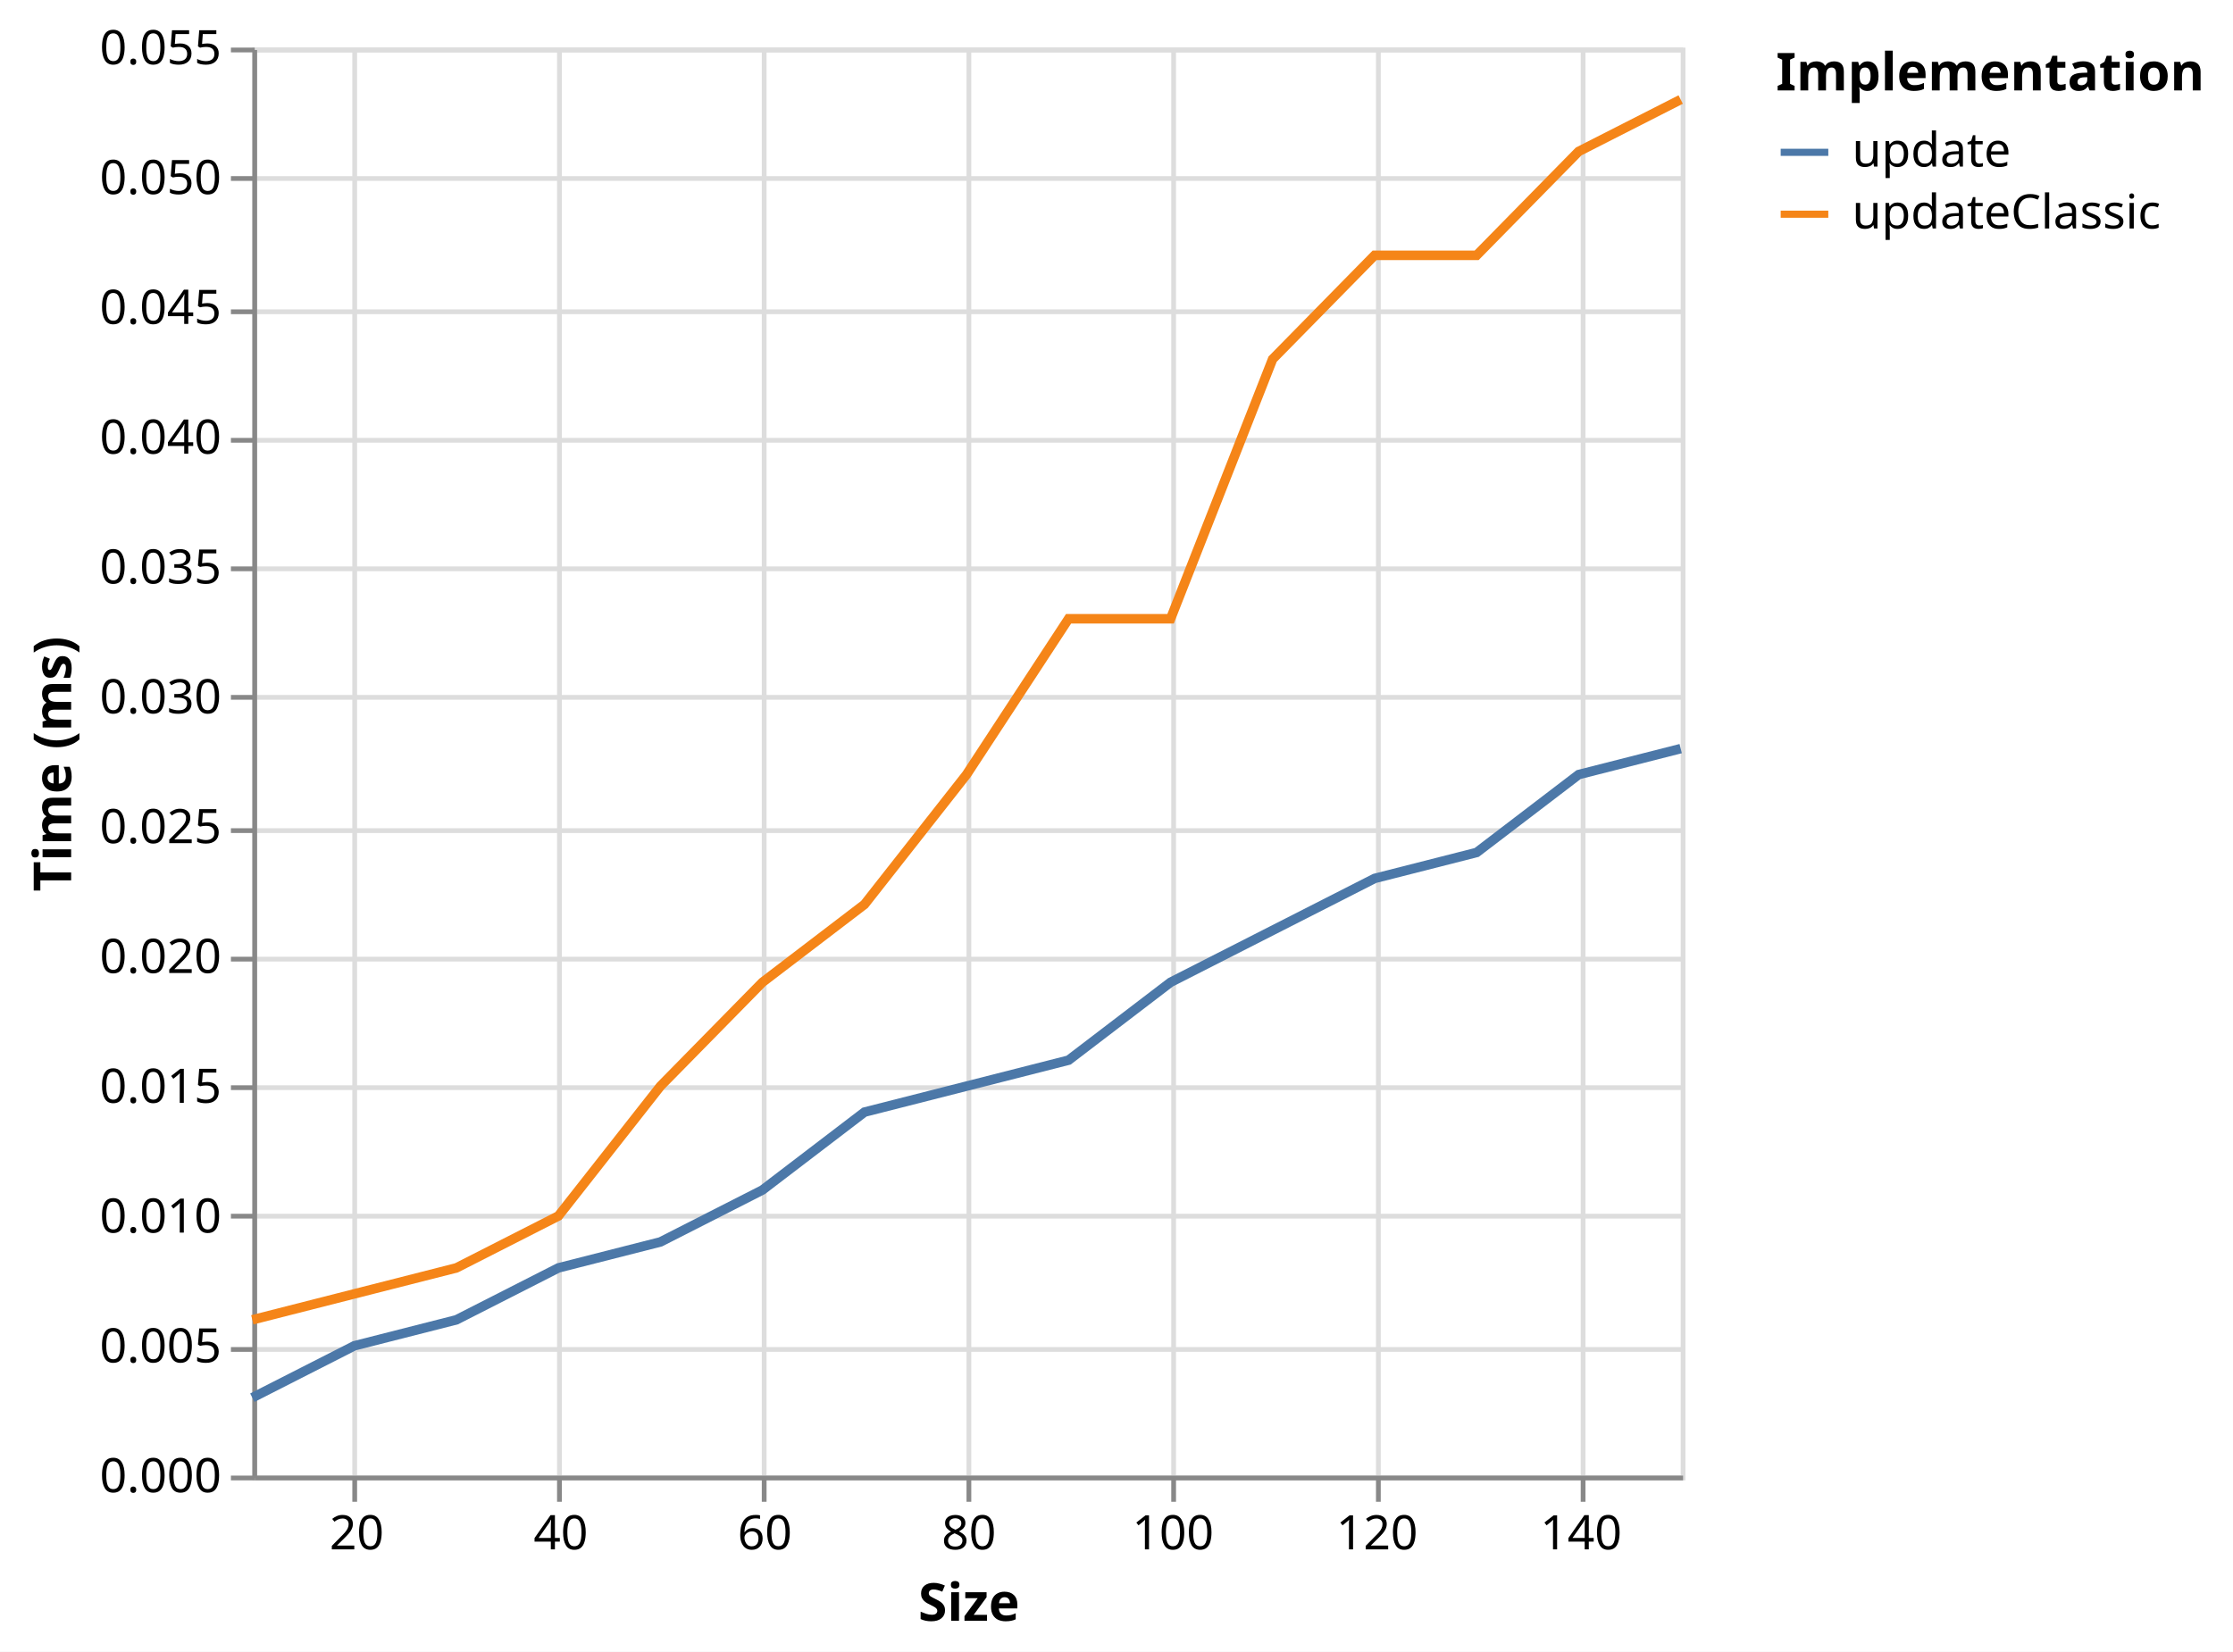
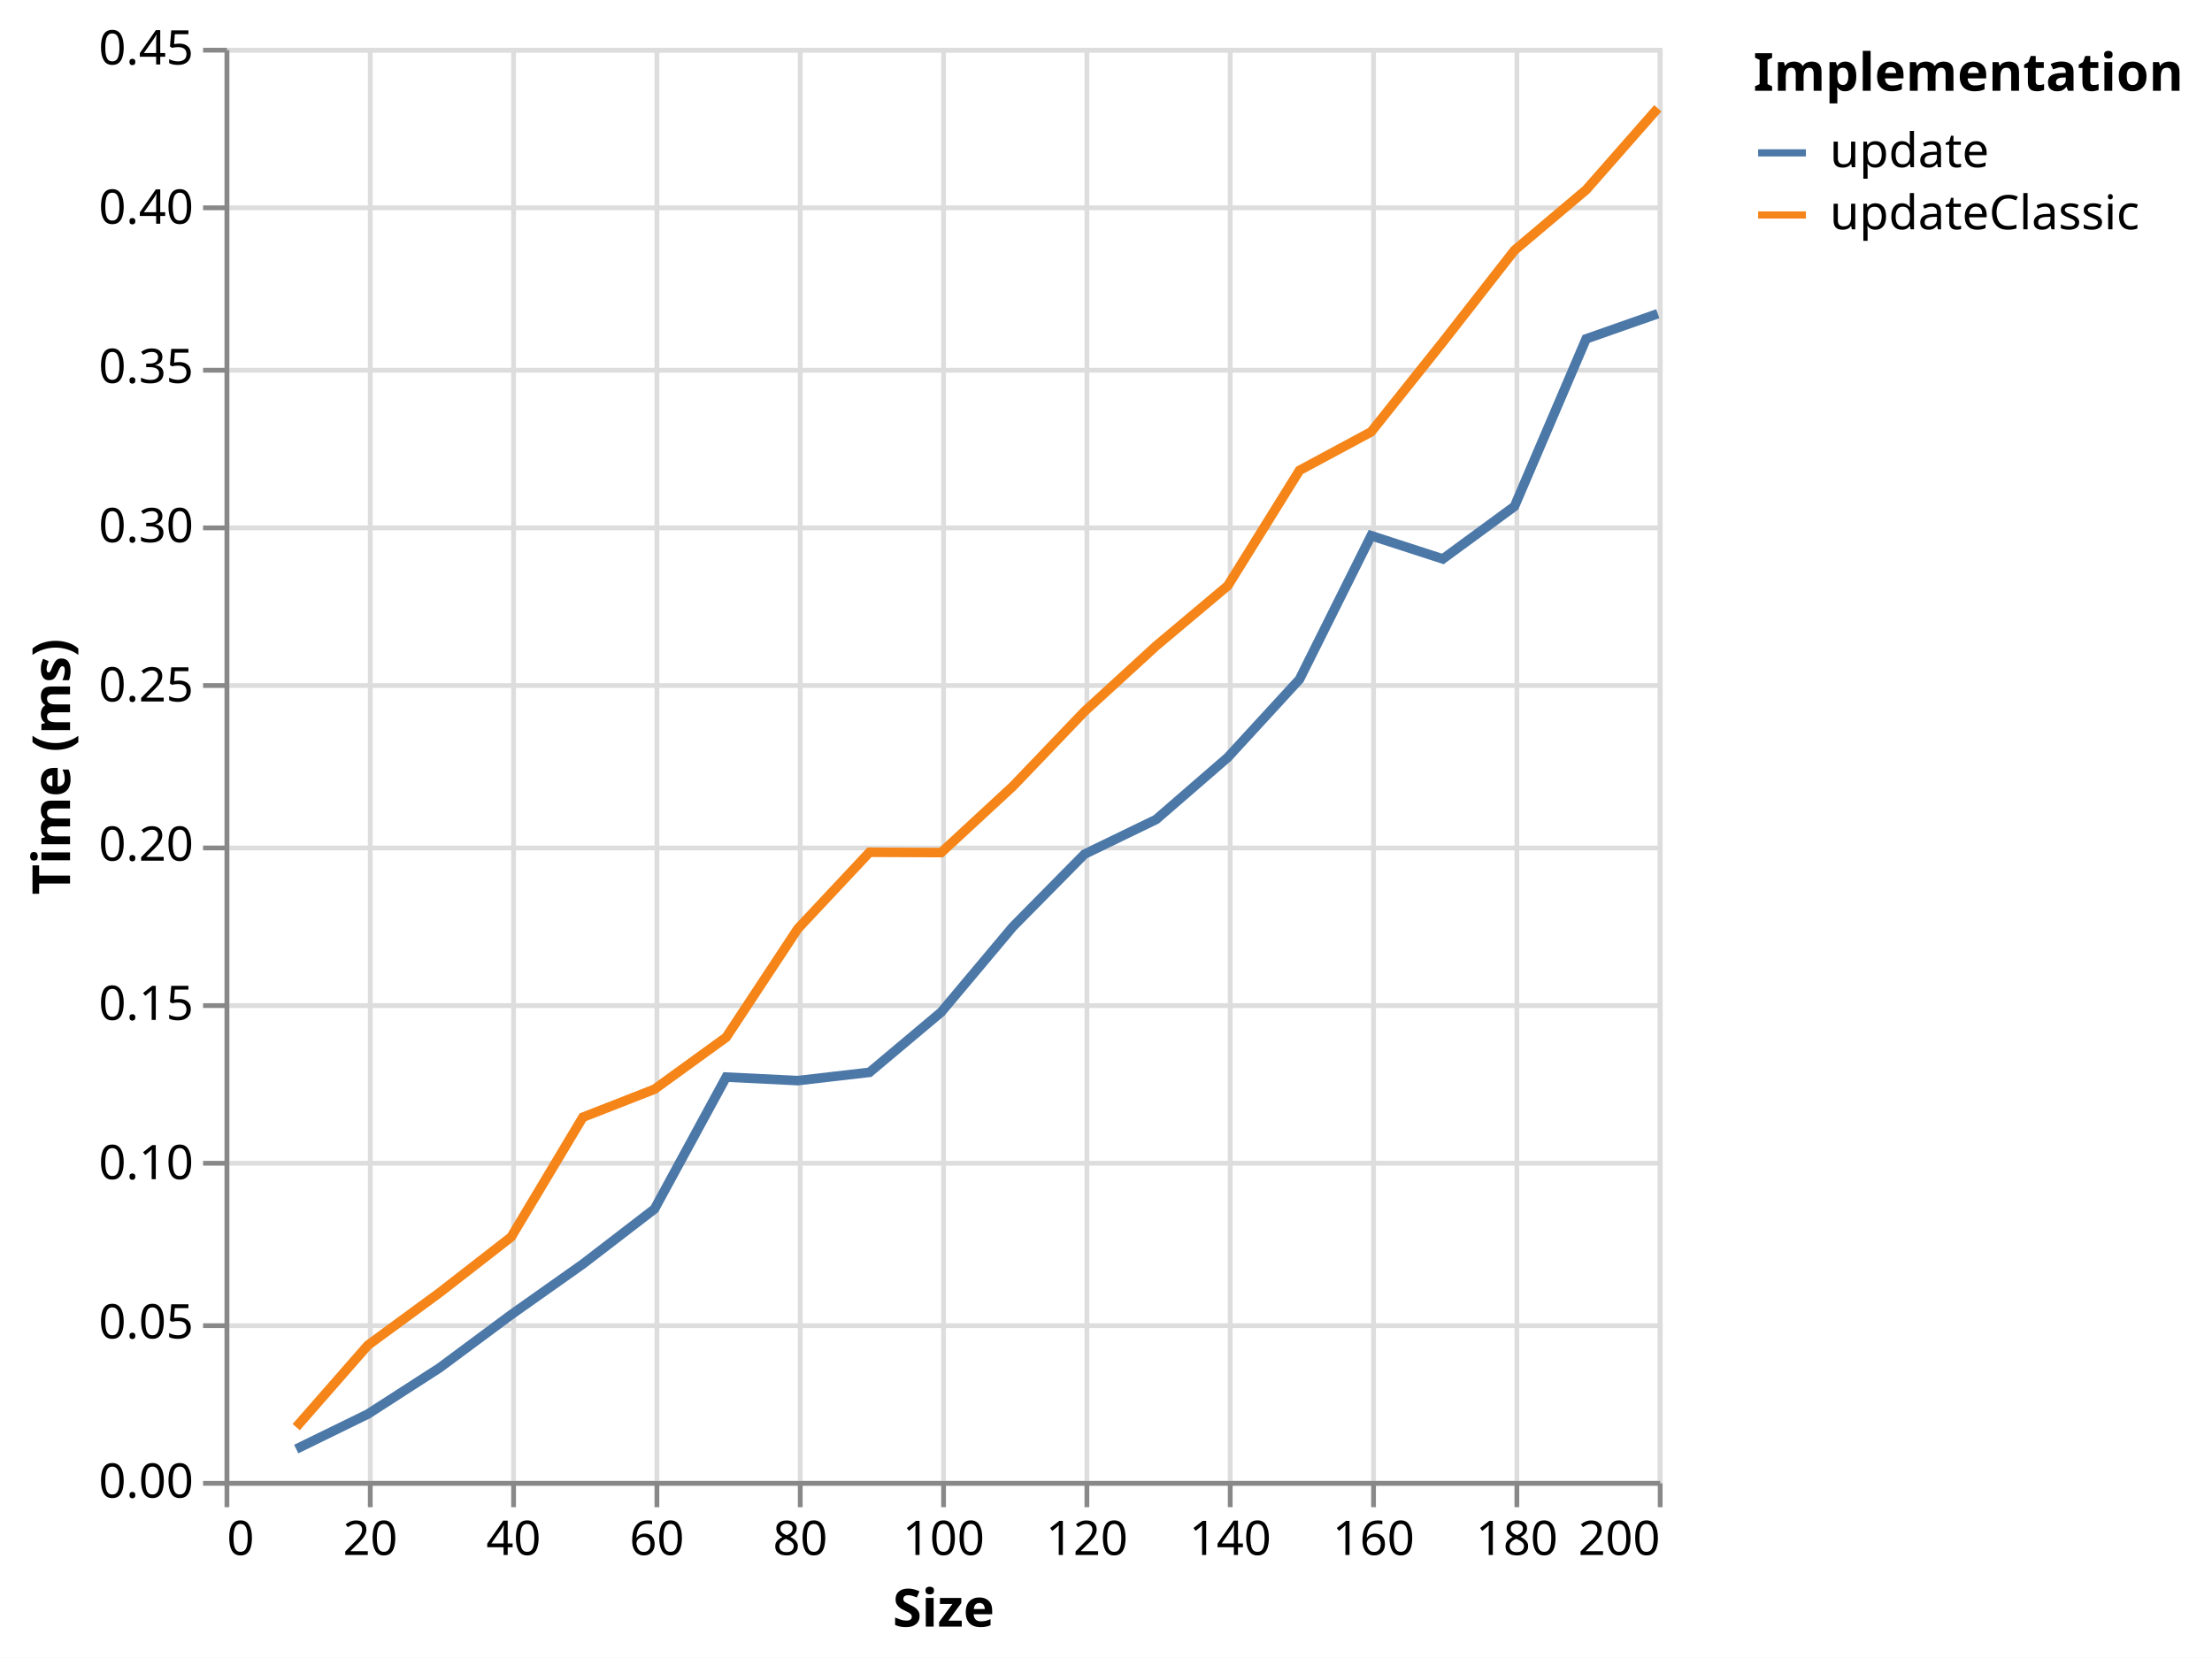
- <svg xmlns="http://www.w3.org/2000/svg" version="1.1" class="marks" width="469" height="347" viewBox="0 0 469 347">
-   <rect width="469" height="347" fill="white" />
-   <g fill="none" stroke-miterlimit="10" transform="translate(53,10)">
+ <svg xmlns="http://www.w3.org/2000/svg" version="1.1" class="marks" width="463" height="347" viewBox="0 0 463 347">
+   <rect width="463" height="347" fill="white" />
+   <g fill="none" stroke-miterlimit="10" transform="translate(47,10)">
    <g class="mark-group role-frame root" role="graphics-object" aria-roledescription="group mark container">
      <g transform="translate(0,0)">
        <path class="background" aria-hidden="true" d="M0.5,0.5h300v300h-300Z" stroke="#ddd" />
        <g>
          <g class="mark-group role-axis" aria-hidden="true">
            <g transform="translate(0.5,300.5)">
              <path class="background" aria-hidden="true" d="M0,0h0v0h0Z" pointer-events="none" />
              <g>
                <g class="mark-rule role-axis-grid" pointer-events="none">
-                   <line transform="translate(21,-300)" x2="0" y2="300" stroke="#ddd" stroke-width="1" opacity="1" />
-                   <line transform="translate(64,-300)" x2="0" y2="300" stroke="#ddd" stroke-width="1" opacity="1" />
-                   <line transform="translate(107,-300)" x2="0" y2="300" stroke="#ddd" stroke-width="1" opacity="1" />
+                   <line transform="translate(0,-300)" x2="0" y2="300" stroke="#ddd" stroke-width="1" opacity="1" />
+                   <line transform="translate(30,-300)" x2="0" y2="300" stroke="#ddd" stroke-width="1" opacity="1" />
+                   <line transform="translate(60,-300)" x2="0" y2="300" stroke="#ddd" stroke-width="1" opacity="1" />
+                   <line transform="translate(90,-300)" x2="0" y2="300" stroke="#ddd" stroke-width="1" opacity="1" />
+                   <line transform="translate(120,-300)" x2="0" y2="300" stroke="#ddd" stroke-width="1" opacity="1" />
                  <line transform="translate(150,-300)" x2="0" y2="300" stroke="#ddd" stroke-width="1" opacity="1" />
-                   <line transform="translate(193,-300)" x2="0" y2="300" stroke="#ddd" stroke-width="1" opacity="1" />
-                   <line transform="translate(236,-300)" x2="0" y2="300" stroke="#ddd" stroke-width="1" opacity="1" />
-                   <line transform="translate(279,-300)" x2="0" y2="300" stroke="#ddd" stroke-width="1" opacity="1" />
+                   <line transform="translate(180,-300)" x2="0" y2="300" stroke="#ddd" stroke-width="1" opacity="1" />
+                   <line transform="translate(210,-300)" x2="0" y2="300" stroke="#ddd" stroke-width="1" opacity="1" />
+                   <line transform="translate(240,-300)" x2="0" y2="300" stroke="#ddd" stroke-width="1" opacity="1" />
+                   <line transform="translate(270,-300)" x2="0" y2="300" stroke="#ddd" stroke-width="1" opacity="1" />
+                   <line transform="translate(300,-300)" x2="0" y2="300" stroke="#ddd" stroke-width="1" opacity="1" />
                </g>
              </g>
              <path class="foreground" aria-hidden="true" d="" pointer-events="none" display="none" />
            </g>
          </g>
          <g class="mark-group role-axis" aria-hidden="true">
            <g transform="translate(0.5,0.5)">
              <path class="background" aria-hidden="true" d="M0,0h0v0h0Z" pointer-events="none" />
              <g>
                <g class="mark-rule role-axis-grid" pointer-events="none">
                  <line transform="translate(0,300)" x2="300" y2="0" stroke="#ddd" stroke-width="1" opacity="1" />
-                   <line transform="translate(0,273)" x2="300" y2="0" stroke="#ddd" stroke-width="1" opacity="1" />
-                   <line transform="translate(0,245)" x2="300" y2="0" stroke="#ddd" stroke-width="1" opacity="1" />
-                   <line transform="translate(0,218)" x2="300" y2="0" stroke="#ddd" stroke-width="1" opacity="1" />
-                   <line transform="translate(0,191)" x2="300" y2="0" stroke="#ddd" stroke-width="1" opacity="1" />
-                   <line transform="translate(0,164)" x2="300" y2="0" stroke="#ddd" stroke-width="1" opacity="1" />
-                   <line transform="translate(0,136)" x2="300" y2="0" stroke="#ddd" stroke-width="1" opacity="1" />
-                   <line transform="translate(0,109)" x2="300" y2="0" stroke="#ddd" stroke-width="1" opacity="1" />
-                   <line transform="translate(0,82)" x2="300" y2="0" stroke="#ddd" stroke-width="1" opacity="1" />
-                   <line transform="translate(0,55)" x2="300" y2="0" stroke="#ddd" stroke-width="1" opacity="1" />
-                   <line transform="translate(0,27)" x2="300" y2="0" stroke="#ddd" stroke-width="1" opacity="1" />
+                   <line transform="translate(0,267)" x2="300" y2="0" stroke="#ddd" stroke-width="1" opacity="1" />
+                   <line transform="translate(0,233)" x2="300" y2="0" stroke="#ddd" stroke-width="1" opacity="1" />
+                   <line transform="translate(0,200)" x2="300" y2="0" stroke="#ddd" stroke-width="1" opacity="1" />
+                   <line transform="translate(0,167)" x2="300" y2="0" stroke="#ddd" stroke-width="1" opacity="1" />
+                   <line transform="translate(0,133)" x2="300" y2="0" stroke="#ddd" stroke-width="1" opacity="1" />
+                   <line transform="translate(0,100)" x2="300" y2="0" stroke="#ddd" stroke-width="1" opacity="1" />
+                   <line transform="translate(0,67)" x2="300" y2="0" stroke="#ddd" stroke-width="1" opacity="1" />
+                   <line transform="translate(0,33)" x2="300" y2="0" stroke="#ddd" stroke-width="1" opacity="1" />
                  <line transform="translate(0,0)" x2="300" y2="0" stroke="#ddd" stroke-width="1" opacity="1" />
                </g>
              </g>
              <path class="foreground" aria-hidden="true" d="" pointer-events="none" display="none" />
            </g>
          </g>
-           <g class="mark-group role-axis" role="graphics-symbol" aria-roledescription="axis" aria-label="X-axis titled 'Size' for a linear scale with values from 10 to 150">
+           <g class="mark-group role-axis" role="graphics-symbol" aria-roledescription="axis" aria-label="X-axis titled 'Size' for a linear scale with values from 0 to 200">
            <g transform="translate(0.5,300.5)">
              <path class="background" aria-hidden="true" d="M0,0h0v0h0Z" pointer-events="none" />
              <g>
                <g class="mark-rule role-axis-tick" pointer-events="none">
-                   <line transform="translate(21,0)" x2="0" y2="5" stroke="#888" stroke-width="1" opacity="1" />
-                   <line transform="translate(64,0)" x2="0" y2="5" stroke="#888" stroke-width="1" opacity="1" />
-                   <line transform="translate(107,0)" x2="0" y2="5" stroke="#888" stroke-width="1" opacity="1" />
+                   <line transform="translate(0,0)" x2="0" y2="5" stroke="#888" stroke-width="1" opacity="1" />
+                   <line transform="translate(30,0)" x2="0" y2="5" stroke="#888" stroke-width="1" opacity="1" />
+                   <line transform="translate(60,0)" x2="0" y2="5" stroke="#888" stroke-width="1" opacity="1" />
+                   <line transform="translate(90,0)" x2="0" y2="5" stroke="#888" stroke-width="1" opacity="1" />
+                   <line transform="translate(120,0)" x2="0" y2="5" stroke="#888" stroke-width="1" opacity="1" />
                  <line transform="translate(150,0)" x2="0" y2="5" stroke="#888" stroke-width="1" opacity="1" />
-                   <line transform="translate(193,0)" x2="0" y2="5" stroke="#888" stroke-width="1" opacity="1" />
-                   <line transform="translate(236,0)" x2="0" y2="5" stroke="#888" stroke-width="1" opacity="1" />
-                   <line transform="translate(279,0)" x2="0" y2="5" stroke="#888" stroke-width="1" opacity="1" />
+                   <line transform="translate(180,0)" x2="0" y2="5" stroke="#888" stroke-width="1" opacity="1" />
+                   <line transform="translate(210,0)" x2="0" y2="5" stroke="#888" stroke-width="1" opacity="1" />
+                   <line transform="translate(240,0)" x2="0" y2="5" stroke="#888" stroke-width="1" opacity="1" />
+                   <line transform="translate(270,0)" x2="0" y2="5" stroke="#888" stroke-width="1" opacity="1" />
+                   <line transform="translate(300,0)" x2="0" y2="5" stroke="#888" stroke-width="1" opacity="1" />
                </g>
                <g class="mark-text role-axis-label" pointer-events="none">
-                   <text text-anchor="middle" transform="translate(21.42857,15)" font-family="sans-serif" font-size="10px" fill="#000" opacity="1">20</text>
-                   <text text-anchor="middle" transform="translate(64.28571,15)" font-family="sans-serif" font-size="10px" fill="#000" opacity="1">40</text>
-                   <text text-anchor="middle" transform="translate(107.1429,15)" font-family="sans-serif" font-size="10px" fill="#000" opacity="1">60</text>
-                   <text text-anchor="middle" transform="translate(150,15)" font-family="sans-serif" font-size="10px" fill="#000" opacity="1">80</text>
-                   <text text-anchor="middle" transform="translate(192.8571,15)" font-family="sans-serif" font-size="10px" fill="#000" opacity="1">100</text>
-                   <text text-anchor="middle" transform="translate(235.7143,15)" font-family="sans-serif" font-size="10px" fill="#000" opacity="1">120</text>
-                   <text text-anchor="middle" transform="translate(278.5714,15)" font-family="sans-serif" font-size="10px" fill="#000" opacity="1">140</text>
+                   <text text-anchor="start" transform="translate(0,15)" font-family="sans-serif" font-size="10px" fill="#000" opacity="1">0</text>
+                   <text text-anchor="middle" transform="translate(30,15)" font-family="sans-serif" font-size="10px" fill="#000" opacity="1">20</text>
+                   <text text-anchor="middle" transform="translate(60,15)" font-family="sans-serif" font-size="10px" fill="#000" opacity="1">40</text>
+                   <text text-anchor="middle" transform="translate(90,15)" font-family="sans-serif" font-size="10px" fill="#000" opacity="1">60</text>
+                   <text text-anchor="middle" transform="translate(120,15)" font-family="sans-serif" font-size="10px" fill="#000" opacity="1">80</text>
+                   <text text-anchor="middle" transform="translate(150,15)" font-family="sans-serif" font-size="10px" fill="#000" opacity="1">100</text>
+                   <text text-anchor="middle" transform="translate(180,15)" font-family="sans-serif" font-size="10px" fill="#000" opacity="1">120</text>
+                   <text text-anchor="middle" transform="translate(210,15)" font-family="sans-serif" font-size="10px" fill="#000" opacity="1">140</text>
+                   <text text-anchor="middle" transform="translate(240,15)" font-family="sans-serif" font-size="10px" fill="#000" opacity="1">160</text>
+                   <text text-anchor="middle" transform="translate(270,15)" font-family="sans-serif" font-size="10px" fill="#000" opacity="1">180</text>
+                   <text text-anchor="end" transform="translate(300,15)" font-family="sans-serif" font-size="10px" fill="#000" opacity="1">200</text>
                </g>
                <g class="mark-rule role-axis-domain" pointer-events="none">
                  <line transform="translate(0,0)" x2="300" y2="0" stroke="#888" stroke-width="1" opacity="1" />
                </g>
                <g class="mark-text role-axis-title" pointer-events="none">
                  <text text-anchor="middle" transform="translate(150,30)" font-family="sans-serif" font-size="11px" font-weight="bold" fill="#000" opacity="1">Size</text>
                </g>
              </g>
              <path class="foreground" aria-hidden="true" d="" pointer-events="none" display="none" />
            </g>
          </g>
-           <g class="mark-group role-axis" role="graphics-symbol" aria-roledescription="axis" aria-label="Y-axis titled 'Time (ms)' for a linear scale with values from 0.00 to 0.06">
+           <g class="mark-group role-axis" role="graphics-symbol" aria-roledescription="axis" aria-label="Y-axis titled 'Time (ms)' for a linear scale with values from 0.0 to 0.5">
            <g transform="translate(0.5,0.5)">
              <path class="background" aria-hidden="true" d="M0,0h0v0h0Z" pointer-events="none" />
              <g>
                <g class="mark-rule role-axis-tick" pointer-events="none">
                  <line transform="translate(0,300)" x2="-5" y2="0" stroke="#888" stroke-width="1" opacity="1" />
-                   <line transform="translate(0,273)" x2="-5" y2="0" stroke="#888" stroke-width="1" opacity="1" />
-                   <line transform="translate(0,245)" x2="-5" y2="0" stroke="#888" stroke-width="1" opacity="1" />
-                   <line transform="translate(0,218)" x2="-5" y2="0" stroke="#888" stroke-width="1" opacity="1" />
-                   <line transform="translate(0,191)" x2="-5" y2="0" stroke="#888" stroke-width="1" opacity="1" />
-                   <line transform="translate(0,164)" x2="-5" y2="0" stroke="#888" stroke-width="1" opacity="1" />
-                   <line transform="translate(0,136)" x2="-5" y2="0" stroke="#888" stroke-width="1" opacity="1" />
-                   <line transform="translate(0,109)" x2="-5" y2="0" stroke="#888" stroke-width="1" opacity="1" />
-                   <line transform="translate(0,82)" x2="-5" y2="0" stroke="#888" stroke-width="1" opacity="1" />
-                   <line transform="translate(0,55)" x2="-5" y2="0" stroke="#888" stroke-width="1" opacity="1" />
-                   <line transform="translate(0,27)" x2="-5" y2="0" stroke="#888" stroke-width="1" opacity="1" />
+                   <line transform="translate(0,267)" x2="-5" y2="0" stroke="#888" stroke-width="1" opacity="1" />
+                   <line transform="translate(0,233)" x2="-5" y2="0" stroke="#888" stroke-width="1" opacity="1" />
+                   <line transform="translate(0,200)" x2="-5" y2="0" stroke="#888" stroke-width="1" opacity="1" />
+                   <line transform="translate(0,167)" x2="-5" y2="0" stroke="#888" stroke-width="1" opacity="1" />
+                   <line transform="translate(0,133)" x2="-5" y2="0" stroke="#888" stroke-width="1" opacity="1" />
+                   <line transform="translate(0,100)" x2="-5" y2="0" stroke="#888" stroke-width="1" opacity="1" />
+                   <line transform="translate(0,67)" x2="-5" y2="0" stroke="#888" stroke-width="1" opacity="1" />
+                   <line transform="translate(0,33)" x2="-5" y2="0" stroke="#888" stroke-width="1" opacity="1" />
                  <line transform="translate(0,0)" x2="-5" y2="0" stroke="#888" stroke-width="1" opacity="1" />
                </g>
                <g class="mark-text role-axis-label" pointer-events="none">
-                   <text text-anchor="end" transform="translate(-7,303)" font-family="sans-serif" font-size="10px" fill="#000" opacity="1">0.000</text>
-                   <text text-anchor="end" transform="translate(-7,275.7273)" font-family="sans-serif" font-size="10px" fill="#000" opacity="1">0.005</text>
-                   <text text-anchor="end" transform="translate(-7,248.4545)" font-family="sans-serif" font-size="10px" fill="#000" opacity="1">0.010</text>
-                   <text text-anchor="end" transform="translate(-7,221.1818)" font-family="sans-serif" font-size="10px" fill="#000" opacity="1">0.015</text>
-                   <text text-anchor="end" transform="translate(-7,193.9091)" font-family="sans-serif" font-size="10px" fill="#000" opacity="1">0.020</text>
-                   <text text-anchor="end" transform="translate(-7,166.6364)" font-family="sans-serif" font-size="10px" fill="#000" opacity="1">0.025</text>
-                   <text text-anchor="end" transform="translate(-7,139.3636)" font-family="sans-serif" font-size="10px" fill="#000" opacity="1">0.030</text>
-                   <text text-anchor="end" transform="translate(-7,112.0909)" font-family="sans-serif" font-size="10px" fill="#000" opacity="1">0.035</text>
-                   <text text-anchor="end" transform="translate(-7,84.81818)" font-family="sans-serif" font-size="10px" fill="#000" opacity="1">0.040</text>
-                   <text text-anchor="end" transform="translate(-7,57.54545)" font-family="sans-serif" font-size="10px" fill="#000" opacity="1">0.045</text>
-                   <text text-anchor="end" transform="translate(-7,30.27273)" font-family="sans-serif" font-size="10px" fill="#000" opacity="1">0.050</text>
-                   <text text-anchor="end" transform="translate(-7,3)" font-family="sans-serif" font-size="10px" fill="#000" opacity="1">0.055</text>
+                   <text text-anchor="end" transform="translate(-7,303)" font-family="sans-serif" font-size="10px" fill="#000" opacity="1">0.00</text>
+                   <text text-anchor="end" transform="translate(-7,269.6667)" font-family="sans-serif" font-size="10px" fill="#000" opacity="1">0.05</text>
+                   <text text-anchor="end" transform="translate(-7,236.3333)" font-family="sans-serif" font-size="10px" fill="#000" opacity="1">0.10</text>
+                   <text text-anchor="end" transform="translate(-7,203)" font-family="sans-serif" font-size="10px" fill="#000" opacity="1">0.15</text>
+                   <text text-anchor="end" transform="translate(-7,169.6667)" font-family="sans-serif" font-size="10px" fill="#000" opacity="1">0.20</text>
+                   <text text-anchor="end" transform="translate(-7,136.3333)" font-family="sans-serif" font-size="10px" fill="#000" opacity="1">0.25</text>
+                   <text text-anchor="end" transform="translate(-7,103)" font-family="sans-serif" font-size="10px" fill="#000" opacity="1">0.30</text>
+                   <text text-anchor="end" transform="translate(-7,69.66667)" font-family="sans-serif" font-size="10px" fill="#000" opacity="1">0.35</text>
+                   <text text-anchor="end" transform="translate(-7,36.33333)" font-family="sans-serif" font-size="10px" fill="#000" opacity="1">0.40</text>
+                   <text text-anchor="end" transform="translate(-7,3)" font-family="sans-serif" font-size="10px" fill="#000" opacity="1">0.45</text>
                </g>
                <g class="mark-rule role-axis-domain" pointer-events="none">
                  <line transform="translate(0,300)" x2="0" y2="-300" stroke="#888" stroke-width="1" opacity="1" />
                </g>
                <g class="mark-text role-axis-title" pointer-events="none">
-                   <text text-anchor="middle" transform="translate(-36.55859,150) rotate(-90) translate(0,-2)" font-family="sans-serif" font-size="11px" font-weight="bold" fill="#000" opacity="1">Time (ms)</text>
+                   <text text-anchor="middle" transform="translate(-30.83887,150) rotate(-90) translate(0,-2)" font-family="sans-serif" font-size="11px" font-weight="bold" fill="#000" opacity="1">Time (ms)</text>
                </g>
              </g>
              <path class="foreground" aria-hidden="true" d="" pointer-events="none" display="none" />
            </g>
          </g>
          <g class="mark-group role-scope pathgroup" role="graphics-object" aria-roledescription="group mark container">
            <g transform="translate(0,0)">
              <path class="background" aria-hidden="true" d="M0,0h300v300h-300Z" />
              <g>
                <g class="mark-line role-mark marks" role="graphics-object" aria-roledescription="line mark container">
-                   <path aria-label="Size: 10; Time (ms): 0.006; series: updateClassic" role="graphics-symbol" aria-roledescription="line mark" d="M0,267.273L21.429,261.818L42.857,256.364L64.286,245.455L85.714,218.182L107.143,196.364L128.571,180L150,152.727L171.429,120L192.857,120L214.286,65.455L235.714,43.636L257.143,43.636L278.571,21.818L300,10.909" stroke="#f58518" stroke-width="2" />
+                   <path aria-label="Size: 10; Time (ms): 0.0169; series: updateClassic" role="graphics-symbol" aria-roledescription="line mark" d="M15,288.733L30,271.6L45,260.6L60,248.933L75,223.867L90,218L105,207.133L120,184.4L135,168.4L150,168.467L165,154.6L180,138.933L195,125.2L210,112.6L225,88.467L240,80.4L255,61.6L270,42.4L285,29.733L300,12.667" stroke="#f58518" stroke-width="2" />
                </g>
              </g>
              <path class="foreground" aria-hidden="true" d="" display="none" />
            </g>
            <g transform="translate(0,0)">
              <path class="background" aria-hidden="true" d="M0,0h300v300h-300Z" />
              <g>
                <g class="mark-line role-mark marks" role="graphics-object" aria-roledescription="line mark container">
-                   <path aria-label="Size: 10; Time (ms): 0.003; series: update" role="graphics-symbol" aria-roledescription="line mark" d="M0,283.636L21.429,272.727L42.857,267.273L64.286,256.364L85.714,250.909L107.143,240L128.571,223.636L150,218.182L171.429,212.727L192.857,196.364L214.286,185.455L235.714,174.545L257.143,169.091L278.571,152.727L300,147.273" stroke="#4c78a8" stroke-width="2" />
+                   <path aria-label="Size: 10; Time (ms): 0.01; series: update" role="graphics-symbol" aria-roledescription="line mark" d="M15,293.333L30,286L45,276.333L60,265.2L75,254.6L90,243.067L105,215.467L120,216.2L135,214.467L150,201.867L165,184L180,168.8L195,161.533L210,148.533L225,132.2L240,102.133L255,107L270,96L285,60.933L300,55.667" stroke="#4c78a8" stroke-width="2" />
                </g>
              </g>
              <path class="foreground" aria-hidden="true" d="" display="none" />
            </g>
          </g>
          <g class="mark-group role-legend" role="graphics-symbol" aria-roledescription="legend" aria-label="Symbol legend titled 'Implementation' for stroke color with 2 values: update, updateClassic">
            <g transform="translate(320,0)">
              <path class="background" aria-hidden="true" d="M0,0h91v40h-91Z" pointer-events="none" />
              <g>
                <g class="mark-group role-legend-entry">
                  <g transform="translate(0,16)">
                    <path class="background" aria-hidden="true" d="M0,0h0v0h0Z" pointer-events="none" />
                    <g>
                      <g class="mark-group role-scope" role="graphics-object" aria-roledescription="group mark container">
                        <g transform="translate(0,0)">
                          <path class="background" aria-hidden="true" d="M0,0h80.812v11h-80.812Z" pointer-events="none" opacity="1" />
                          <g>
                            <g class="mark-symbol role-legend-symbol" pointer-events="none">
                              <path transform="translate(6,6)" d="M-5,0L5,0" stroke="#4c78a8" stroke-width="1.5" opacity="1" />
                            </g>
                            <g class="mark-text role-legend-label" pointer-events="none">
                              <text text-anchor="start" transform="translate(16,9)" font-family="sans-serif" font-size="10px" fill="#000" opacity="1">update</text>
                            </g>
                          </g>
                          <path class="foreground" aria-hidden="true" d="" pointer-events="none" display="none" />
                        </g>
                        <g transform="translate(0,13)">
                          <path class="background" aria-hidden="true" d="M0,0h80.812v11h-80.812Z" pointer-events="none" opacity="1" />
                          <g>
                            <g class="mark-symbol role-legend-symbol" pointer-events="none">
                              <path transform="translate(6,6)" d="M-5,0L5,0" stroke="#f58518" stroke-width="1.5" opacity="1" />
                            </g>
                            <g class="mark-text role-legend-label" pointer-events="none">
                              <text text-anchor="start" transform="translate(16,9)" font-family="sans-serif" font-size="10px" fill="#000" opacity="1">updateClassic</text>
                            </g>
                          </g>
                          <path class="foreground" aria-hidden="true" d="" pointer-events="none" display="none" />
                        </g>
                      </g>
                    </g>
                    <path class="foreground" aria-hidden="true" d="" pointer-events="none" display="none" />
                  </g>
                </g>
                <g class="mark-text role-legend-title" pointer-events="none">
                  <text text-anchor="start" transform="translate(0,9)" font-family="sans-serif" font-size="11px" font-weight="bold" fill="#000" opacity="1">Implementation</text>
                </g>
              </g>
              <path class="foreground" aria-hidden="true" d="" pointer-events="none" display="none" />
            </g>
          </g>
        </g>
        <path class="foreground" aria-hidden="true" d="" display="none" />
      </g>
    </g>
  </g>
</svg>
